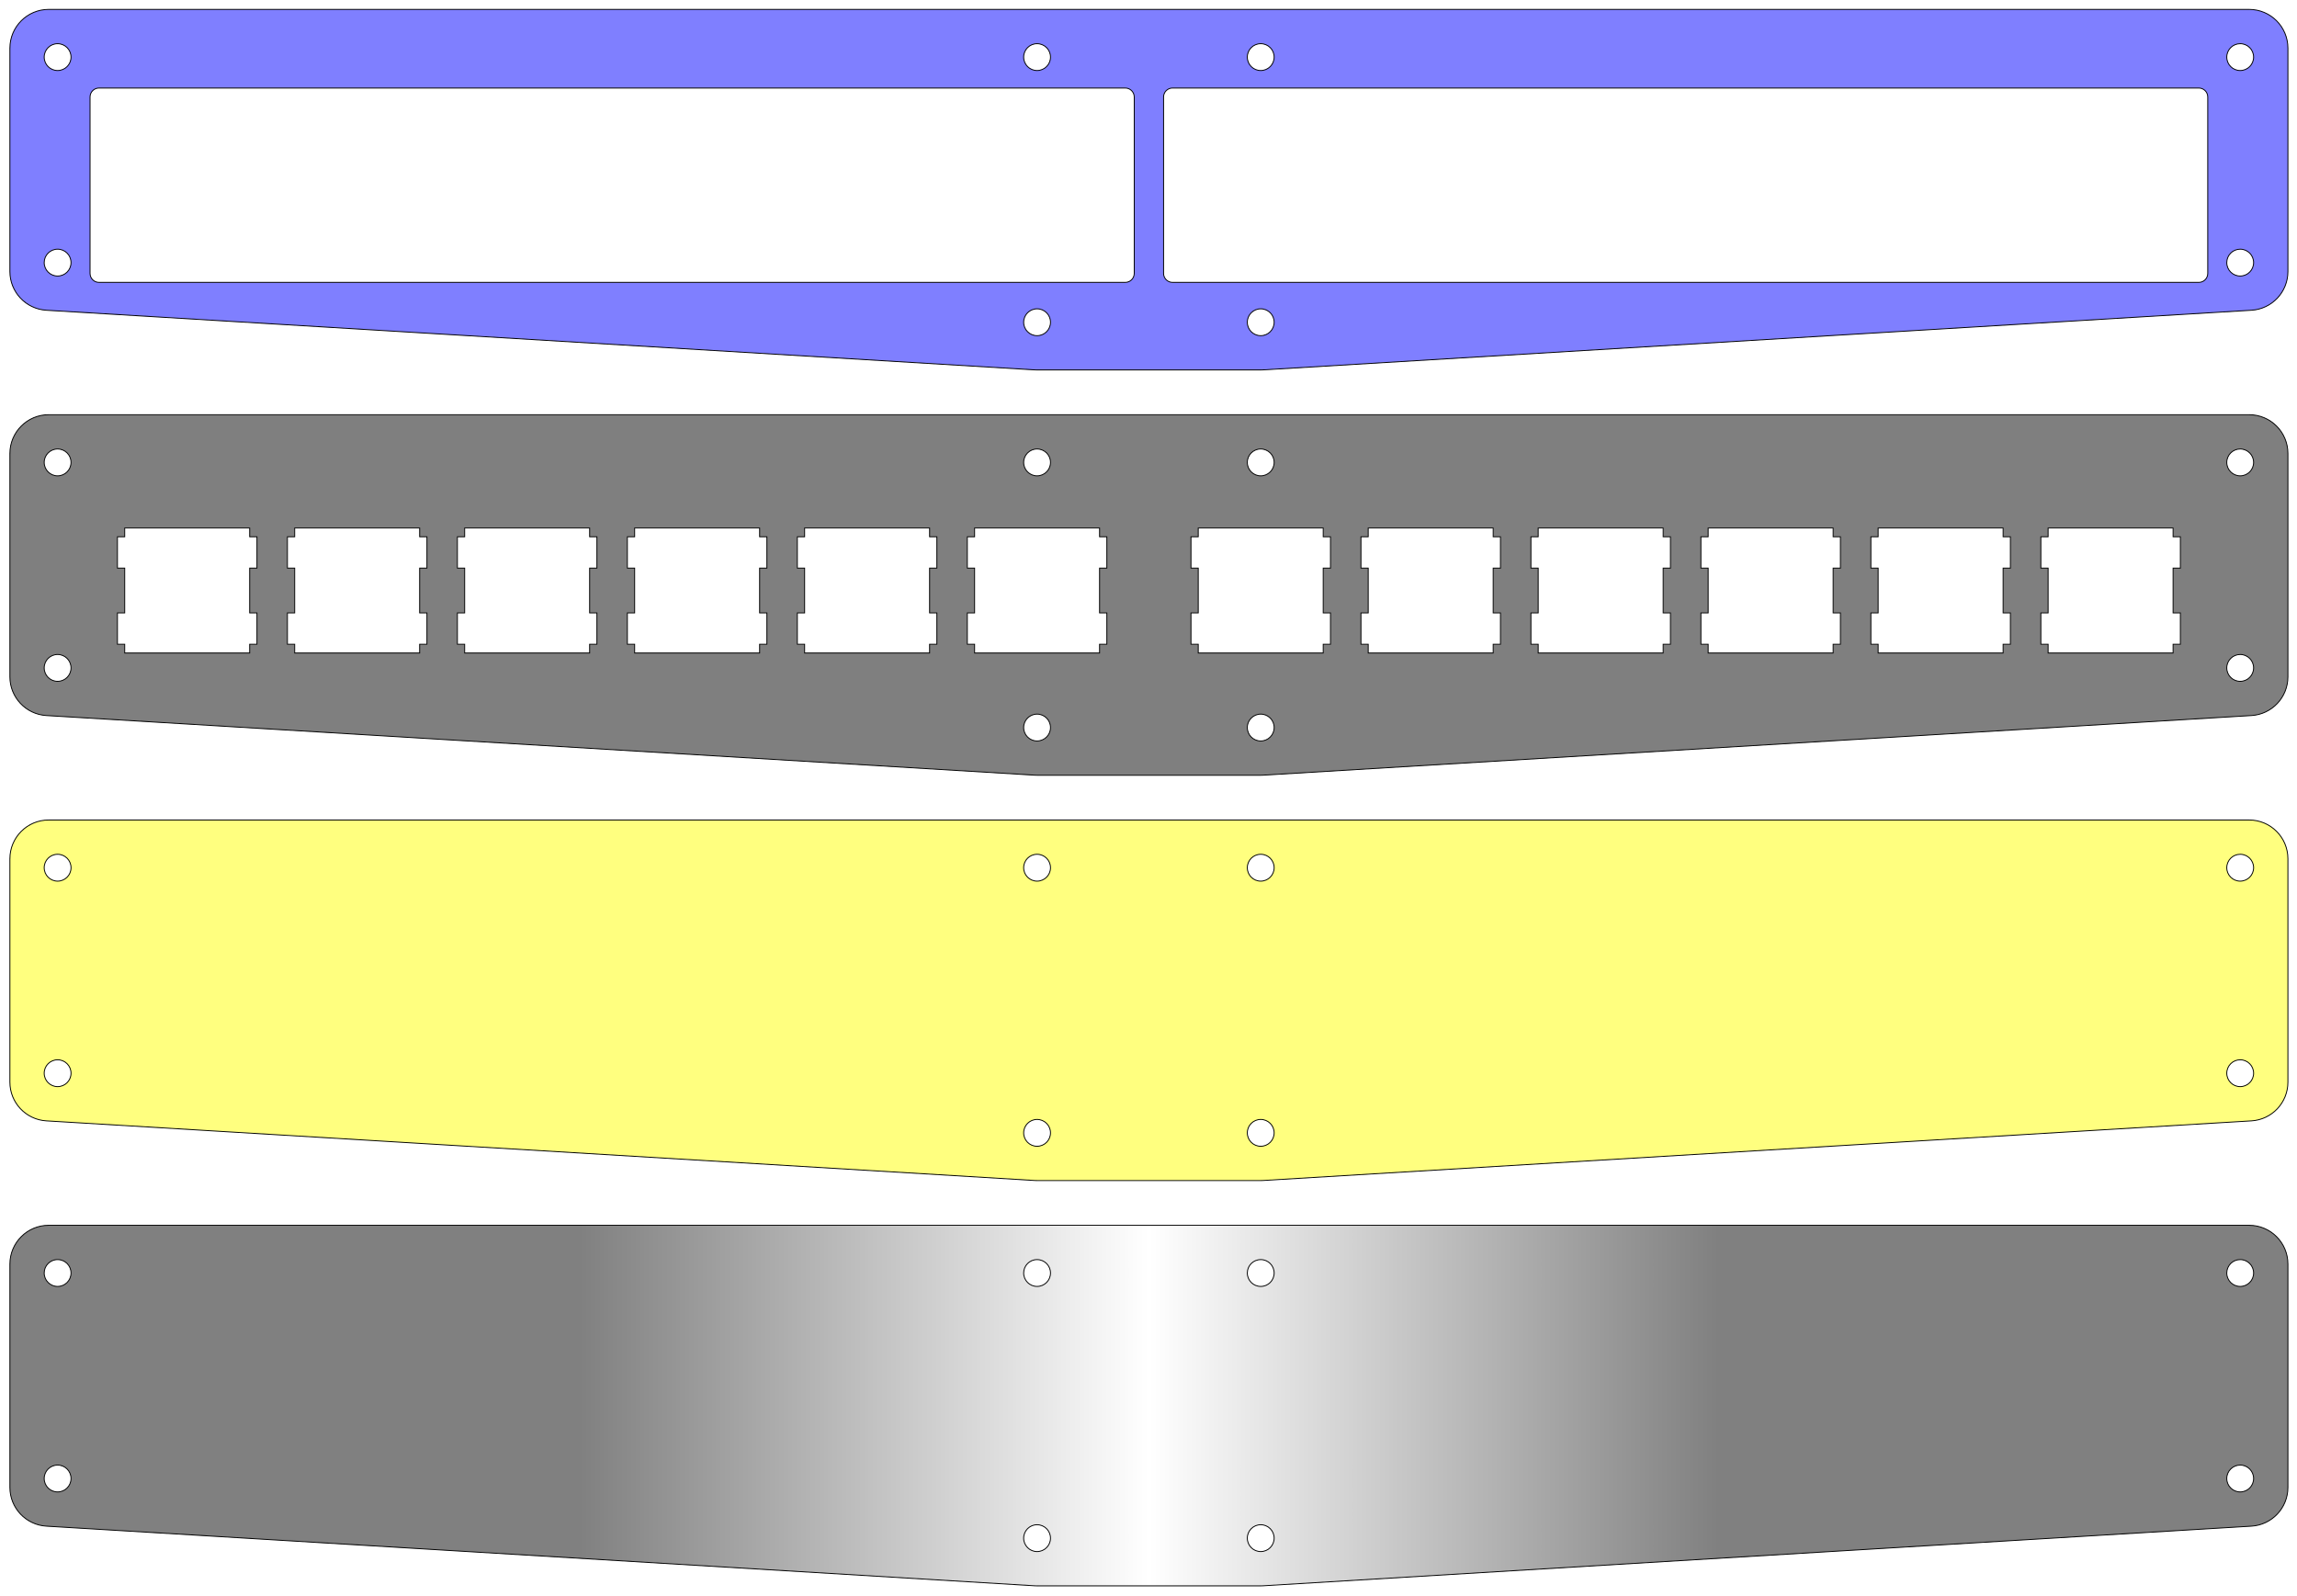
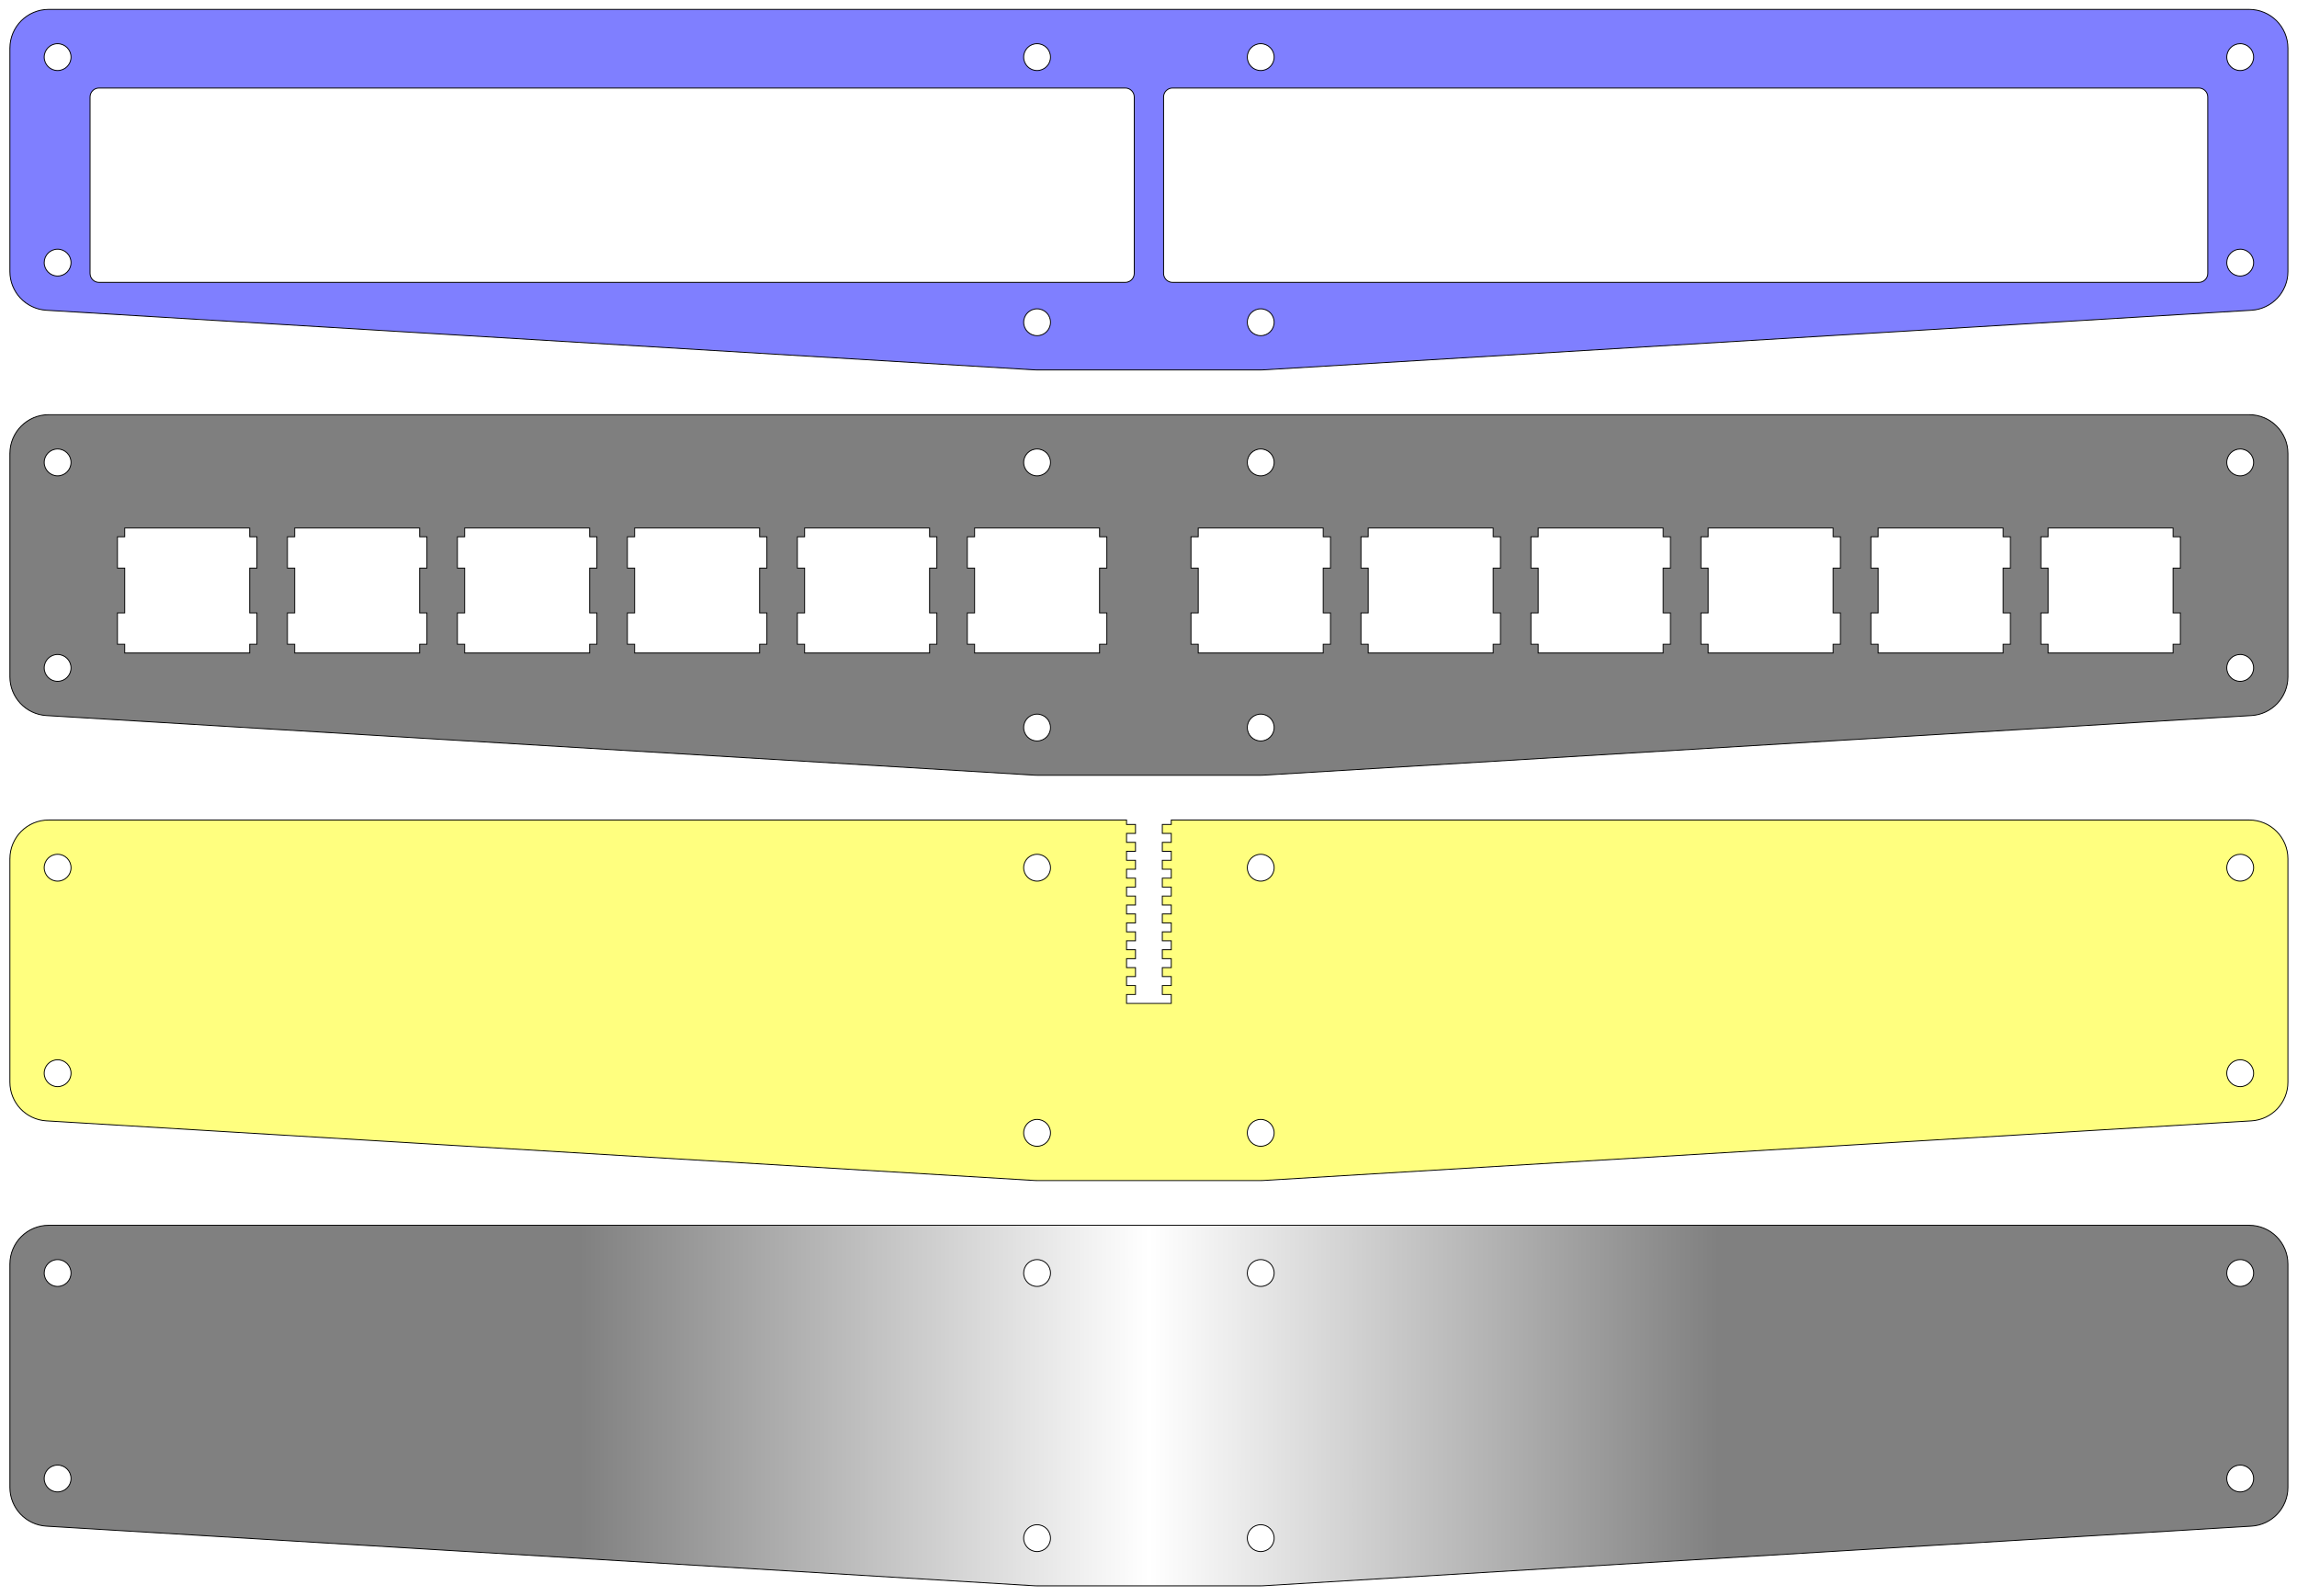
<svg xmlns="http://www.w3.org/2000/svg" height="673.94" stroke-opacity="1" viewBox="0 0 970 674" font-size="1" width="970.343" stroke="rgb(0,0,0)" version="1.1">
  <defs />
  <defs>
-     <linearGradient x2="63.659" y1="0" gradientUnits="userSpaceOnUse" spreadMethod="pad" gradientTransform="matrix(3.7795,-0,0,-3.7795,485.1716,591.918)" id="gradient0" y2="0" x1="-63.659">
+     <linearGradient x2="63.659" y1="0" gradientUnits="userSpaceOnUse" spreadMethod="pad" gradientTransform="matrix(3.7795,-0,0,-3.7795,485.1716,591.9181)" id="gradient0" y2="0" x1="-63.659">
      <stop stop-opacity="1" offset="0" stop-color="rgb(128,128,128)" />
      <stop stop-opacity="1" offset="0.5" stop-color="rgb(255,255,255)" />
      <stop stop-opacity="1" offset="1" stop-color="rgb(128,128,128)" />
    </linearGradient>
  </defs>
  <g stroke-linejoin="miter" stroke-opacity="1.0" fill-opacity="1" stroke="rgb(0,0,0)" stroke-width="0.378" fill="url(#gradient0)" stroke-linecap="butt" stroke-miterlimit="10.0">
    <path d="M 3.969,534.022 c 0,-9.045 7.333,-16.378 16.378 -16.378c 154.942,-0 309.884,-0 464.825 -0c 154.942,-0 309.884,-0 464.825 -0c 9.045,-0 16.378,7.333 16.378 16.378c 0,31.458 0,62.917 0 94.375c 0,8.662 -6.745,15.826 -15.392 16.348c -139.194,8.399 -278.387,16.798 -417.581 25.197c -0.328,0.02 -0.657,0.03 -0.987 0.03c -15.748,-0 -31.496,-0 -47.244 -0c -15.748,-0 -31.496,-0 -47.244 -0c -0.329,-0 -0.658,-0.01 -0.987 -0.03c -139.194,-8.399 -278.387,-16.798 -417.581 -25.197c -8.646,-0.522 -15.392,-7.686 -15.392 -16.348c 0,-31.458 0,-62.917 0 -94.375ZM 18.457,537.802 c 0,3.131 2.538,5.669 5.669 5.669c 3.131,-0 5.669,-2.538 5.669 -5.669c 0,-3.131 -2.538,-5.669 -5.669 -5.669c -3.131,-0 -5.669,2.538 -5.669 5.669ZM 18.457,624.617 c 0,3.131 2.538,5.669 5.669 5.669c 3.131,-0 5.669,-2.538 5.669 -5.669c 0,-3.131 -2.538,-5.669 -5.669 -5.669c -3.131,-0 -5.669,2.538 -5.669 5.669ZM 432.258,537.802 c 0,3.131 2.538,5.669 5.669 5.669c 3.131,-0 5.669,-2.538 5.669 -5.669c 0,-3.131 -2.538,-5.669 -5.669 -5.669c -3.131,-0 -5.669,2.538 -5.669 5.669ZM 432.258,649.814 c 0,3.131 2.538,5.669 5.669 5.669c 3.131,-0 5.669,-2.538 5.669 -5.669c 0,-3.131 -2.538,-5.669 -5.669 -5.669c -3.131,-0 -5.669,2.538 -5.669 5.669ZM 526.746,537.802 c 0,3.131 2.538,5.669 5.669 5.669c 3.131,-0 5.669,-2.538 5.669 -5.669c 0,-3.131 -2.538,-5.669 -5.669 -5.669c -3.131,-0 -5.669,2.538 -5.669 5.669ZM 526.746,649.814 c 0,3.131 2.538,5.669 5.669 5.669c 3.131,-0 5.669,-2.538 5.669 -5.669c 0,-3.131 -2.538,-5.669 -5.669 -5.669c -3.131,-0 -5.669,2.538 -5.669 5.669ZM 940.548,537.802 c 0,3.131 2.538,5.669 5.669 5.669c 3.131,-0 5.669,-2.538 5.669 -5.669c 0,-3.131 -2.538,-5.669 -5.669 -5.669c -3.131,-0 -5.669,2.538 -5.669 5.669ZM 940.548,624.617 c 0,3.131 2.538,5.669 5.669 5.669c 3.131,-0 5.669,-2.538 5.669 -5.669c 0,-3.131 -2.538,-5.669 -5.669 -5.669c -3.131,-0 -5.669,2.538 -5.669 5.669Z" />
  </g>
  <g stroke-linejoin="miter" stroke-opacity="1.0" fill-opacity="0.5" stroke="rgb(0,0,0)" stroke-width="0.378" fill="rgb(255,255,0)" stroke-linecap="butt" stroke-miterlimit="10.0">
-     <path d="M 3.969,362.797 c 0,-9.045 7.333,-16.378 16.378 -16.378c 154.942,-0 309.884,-0 464.825 -0c 154.942,-0 309.884,-0 464.825 -0c 9.045,-0 16.378,7.333 16.378 16.378c 0,31.458 0,62.917 0 94.375c 0,8.662 -6.745,15.826 -15.392 16.348c -139.194,8.399 -278.387,16.798 -417.581 25.197c -0.328,0.02 -0.657,0.03 -0.987 0.03c -15.748,-0 -31.496,-0 -47.244 -0c -15.748,-0 -31.496,-0 -47.244 -0c -0.329,-0 -0.658,-0.01 -0.987 -0.03c -139.194,-8.399 -278.387,-16.798 -417.581 -25.197c -8.646,-0.522 -15.392,-7.686 -15.392 -16.348c 0,-31.458 0,-62.917 0 -94.375ZM 18.457,366.576 c 0,3.131 2.538,5.669 5.669 5.669c 3.131,-0 5.669,-2.538 5.669 -5.669c 0,-3.131 -2.538,-5.669 -5.669 -5.669c -3.131,-0 -5.669,2.538 -5.669 5.669ZM 18.457,453.392 c 0,3.131 2.538,5.669 5.669 5.669c 3.131,-0 5.669,-2.538 5.669 -5.669c 0,-3.131 -2.538,-5.669 -5.669 -5.669c -3.131,-0 -5.669,2.538 -5.669 5.669ZM 432.258,366.576 c 0,3.131 2.538,5.669 5.669 5.669c 3.131,-0 5.669,-2.538 5.669 -5.669c 0,-3.131 -2.538,-5.669 -5.669 -5.669c -3.131,-0 -5.669,2.538 -5.669 5.669ZM 432.258,478.589 c 0,3.131 2.538,5.669 5.669 5.669c 3.131,-0 5.669,-2.538 5.669 -5.669c 0,-3.131 -2.538,-5.669 -5.669 -5.669c -3.131,-0 -5.669,2.538 -5.669 5.669ZM 526.746,366.576 c 0,3.131 2.538,5.669 5.669 5.669c 3.131,-0 5.669,-2.538 5.669 -5.669c 0,-3.131 -2.538,-5.669 -5.669 -5.669c -3.131,-0 -5.669,2.538 -5.669 5.669ZM 526.746,478.589 c 0,3.131 2.538,5.669 5.669 5.669c 3.131,-0 5.669,-2.538 5.669 -5.669c 0,-3.131 -2.538,-5.669 -5.669 -5.669c -3.131,-0 -5.669,2.538 -5.669 5.669ZM 940.548,366.576 c 0,3.131 2.538,5.669 5.669 5.669c 3.131,-0 5.669,-2.538 5.669 -5.669c 0,-3.131 -2.538,-5.669 -5.669 -5.669c -3.131,-0 -5.669,2.538 -5.669 5.669ZM 940.548,453.392 c 0,3.131 2.538,5.669 5.669 5.669c 3.131,-0 5.669,-2.538 5.669 -5.669c 0,-3.131 -2.538,-5.669 -5.669 -5.669c -3.131,-0 -5.669,2.538 -5.669 5.669Z" />
+     <path d="M 3.969,362.797 c 0,-9.045 7.333,-16.378 16.378 -16.378c 142.343,-0 284.687,-0 427.03 -0c 9.449,-0 18.898,-0 28.346 -0c 0,0.63 0,1.26 0 1.89c 1.26,-0 2.52,-0 3.78 -0c 0,1.26 0,2.52 0 3.78c -1.26,-0 -2.52,-0 -3.78 -0c 0,0.338 0,0.675 0 1.013c 0,0.922 0,1.845 0 2.767c 1.26,-0 2.52,-0 3.78 -0c 0,1.26 0,2.52 0 3.78c -1.26,-0 -2.52,-0 -3.78 -0c 0,0.338 0,0.675 0 1.013c 0,0.922 0,1.845 0 2.767c 1.26,-0 2.52,-0 3.78 -0c 0,1.26 0,2.52 0 3.78c -1.26,-0 -2.52,-0 -3.78 -0c 0,0.338 0,0.675 0 1.013c 0,0.922 0,1.845 0 2.767c 1.26,-0 2.52,-0 3.78 -0c 0,1.26 0,2.52 0 3.78c -1.26,-0 -2.52,-0 -3.78 -0c 0,0.338 0,0.675 0 1.013c 0,0.922 0,1.845 0 2.767c 1.26,-0 2.52,-0 3.78 -0c 0,1.26 0,2.52 0 3.78c -1.26,-0 -2.52,-0 -3.78 -0c 0,0.338 0,0.675 0 1.013c 0,0.922 0,1.845 0 2.767c 1.26,-0 2.52,-0 3.78 -0c 0,1.26 0,2.52 0 3.78c -1.26,-0 -2.52,-0 -3.78 -0c 0,0.338 0,0.675 0 1.013c 0,0.922 0,1.845 0 2.767c 1.26,-0 2.52,-0 3.78 -0c 0,1.26 0,2.52 0 3.78c -1.26,-0 -2.52,-0 -3.78 -0c 0,0.338 0,0.675 0 1.013c 0,0.922 0,1.845 0 2.767c 1.26,-0 2.52,-0 3.78 -0c 0,1.26 0,2.52 0 3.78c -1.26,-0 -2.52,-0 -3.78 -0c 0,0.338 0,0.675 0 1.013c 0,0.922 0,1.845 0 2.767c 1.26,-0 2.52,-0 3.78 -0c 0,1.26 0,2.52 0 3.78c -1.26,-0 -2.52,-0 -3.78 -0c 0,0.338 0,0.675 0 1.013c 0,0.922 0,1.845 0 2.767c 1.26,-0 2.52,-0 3.78 -0c 0,1.26 0,2.52 0 3.78c -1.26,-0 -2.52,-0 -3.78 -0c 0,0.338 0,0.675 0 1.013c 0,0.922 0,1.845 0 2.767c 6.299,-0 12.598,-0 18.898 -0c 0,-1.26 0,-2.52 0 -3.78c -1.26,-0 -2.52,-0 -3.78 -0c 0,-1.26 0,-2.52 0 -3.78c 1.26,-0 2.52,-0 3.78 -0c 0,-1.26 0,-2.52 0 -3.78c -1.26,-0 -2.52,-0 -3.78 -0c 0,-1.26 0,-2.52 0 -3.78c 1.26,-0 2.52,-0 3.78 -0c 0,-1.26 0,-2.52 0 -3.78c -1.26,-0 -2.52,-0 -3.78 -0c 0,-1.26 0,-2.52 0 -3.78c 1.26,-0 2.52,-0 3.78 -0c 0,-1.26 0,-2.52 0 -3.78c -1.26,-0 -2.52,-0 -3.78 -0c 0,-1.26 0,-2.52 0 -3.78c 1.26,-0 2.52,-0 3.78 -0c 0,-1.26 0,-2.52 0 -3.78c -1.26,-0 -2.52,-0 -3.78 -0c 0,-1.26 0,-2.52 0 -3.78c 1.26,-0 2.52,-0 3.78 -0c 0,-1.26 0,-2.52 0 -3.78c -1.26,-0 -2.52,-0 -3.78 -0c 0,-1.26 0,-2.52 0 -3.78c 1.26,-0 2.52,-0 3.78 -0c 0,-1.26 0,-2.52 0 -3.78c -1.26,-0 -2.52,-0 -3.78 -0c 0,-1.26 0,-2.52 0 -3.78c 1.26,-0 2.52,-0 3.78 -0c 0,-1.26 0,-2.52 0 -3.78c -1.26,-0 -2.52,-0 -3.78 -0c 0,-1.26 0,-2.52 0 -3.78c 1.26,-0 2.52,-0 3.78 -0c 0,-1.26 0,-2.52 0 -3.78c -1.26,-0 -2.52,-0 -3.78 -0c 0,-1.26 0,-2.52 0 -3.78c 1.26,-0 2.52,-0 3.78 -0c 0,-1.26 0,-2.52 0 -3.78c -1.26,-0 -2.52,-0 -3.78 -0c 0,-1.26 0,-2.52 0 -3.78c 1.26,-0 2.52,-0 3.78 -0c 0,-0.63 0,-1.26 0 -1.89c 9.449,-0 18.898,-0 28.346 -0c 142.343,-0 284.687,-0 427.03 -0c 9.045,-0 16.378,7.333 16.378 16.378c 0,31.458 0,62.916 0 94.375c 0,8.662 -6.745,15.826 -15.392 16.348c -139.194,8.399 -278.387,16.798 -417.581 25.197c -0.329,0.02 -0.657,0.03 -0.987 0.03c -15.748,-0 -31.496,-0 -47.244 -0c -15.748,-0 -31.496,-0 -47.244 -0c -0.329,-0 -0.658,-0.01 -0.987 -0.03c -139.194,-8.399 -278.387,-16.798 -417.581 -25.197c -8.646,-0.522 -15.392,-7.686 -15.392 -16.348c 0,-31.458 0,-62.916 -0 -94.375ZM 18.457,366.576 c 0,3.131 2.538,5.669 5.669 5.669c 3.131,-0 5.669,-2.538 5.669 -5.669c 0,-3.131 -2.538,-5.669 -5.669 -5.669c -3.131,-0 -5.669,2.538 -5.669 5.669ZM 18.457,453.392 c 0,3.131 2.538,5.669 5.669 5.669c 3.131,-0 5.669,-2.538 5.669 -5.669c 0,-3.131 -2.538,-5.669 -5.669 -5.669c -3.131,-0 -5.669,2.538 -5.669 5.669ZM 432.258,366.576 c 0,3.131 2.538,5.669 5.669 5.669c 3.131,-0 5.669,-2.538 5.669 -5.669c 0,-3.131 -2.538,-5.669 -5.669 -5.669c -3.131,-0 -5.669,2.538 -5.669 5.669ZM 432.258,478.589 c 0,3.131 2.538,5.669 5.669 5.669c 3.131,-0 5.669,-2.538 5.669 -5.669c 0,-3.131 -2.538,-5.669 -5.669 -5.669c -3.131,-0 -5.669,2.538 -5.669 5.669ZM 526.746,366.576 c 0,3.131 2.538,5.669 5.669 5.669c 3.131,-0 5.669,-2.538 5.669 -5.669c 0,-3.131 -2.538,-5.669 -5.669 -5.669c -3.131,-0 -5.669,2.538 -5.669 5.669ZM 526.746,478.589 c 0,3.131 2.538,5.669 5.669 5.669c 3.131,-0 5.669,-2.538 5.669 -5.669c 0,-3.131 -2.538,-5.669 -5.669 -5.669c -3.131,-0 -5.669,2.538 -5.669 5.669ZM 940.548,366.576 c 0,3.131 2.538,5.669 5.669 5.669c 3.131,-0 5.669,-2.538 5.669 -5.669c 0,-3.131 -2.538,-5.669 -5.669 -5.669c -3.131,-0 -5.669,2.538 -5.669 5.669ZM 940.548,453.392 c 0,3.131 2.538,5.669 5.669 5.669c 3.131,-0 5.669,-2.538 5.669 -5.669c 0,-3.131 -2.538,-5.669 -5.669 -5.669c -3.131,-0 -5.669,2.538 -5.669 5.669Z" />
  </g>
  <g stroke-linejoin="miter" stroke-opacity="1.0" fill-opacity="0.5" stroke="rgb(0,0,0)" stroke-width="0.378" fill="rgb(0,0,0)" stroke-linecap="butt" stroke-miterlimit="10.0">
    <path d="M 3.969,191.572 c 0,-9.045 7.333,-16.378 16.378 -16.378c 154.942,-0 309.884,-0 464.825 -0c 154.942,-0 309.884,-0 464.825 -0c 9.045,-0 16.378,7.333 16.378 16.378c 0,31.458 0,62.917 0 94.375c 0,8.662 -6.745,15.826 -15.392 16.348c -139.194,8.399 -278.387,16.798 -417.581 25.197c -0.328,0.02 -0.657,0.03 -0.987 0.03c -15.748,-0 -31.496,-0 -47.244 -0c -15.748,-0 -31.496,-0 -47.244 -0c -0.329,-0 -0.658,-0.01 -0.987 -0.03c -139.194,-8.399 -278.387,-16.798 -417.581 -25.197c -8.646,-0.522 -15.392,-7.686 -15.392 -16.348c 0,-31.458 0,-62.917 0 -94.375ZM 18.457,195.351 c 0,3.131 2.538,5.669 5.669 5.669c 3.131,-0 5.669,-2.538 5.669 -5.669c 0,-3.131 -2.538,-5.669 -5.669 -5.669c -3.131,-0 -5.669,2.538 -5.669 5.669ZM 18.457,282.167 c 0,3.131 2.538,5.669 5.669 5.669c 3.131,-0 5.669,-2.538 5.669 -5.669c 0,-3.131 -2.538,-5.669 -5.669 -5.669c -3.131,-0 -5.669,2.538 -5.669 5.669ZM 49.4,226.773 c 0,4.41 0,8.819 0 13.229c 1.024,-0 2.048,-0 3.072 -0c 0,6.31 0,12.621 0 18.931c -1.024,-0 -2.048,-0 -3.072 -0c 0,4.41 0,8.819 0 13.229c 1.024,-0 2.048,-0 3.072 -0c 0,1.235 0,2.47 0 3.706c 17.6,-0 35.2,-0 52.8 -0c 0,-1.235 0,-2.47 0 -3.706c 1.024,-0 2.048,-0 3.072 -0c 0,-4.41 0,-8.819 0 -13.229c -1.024,-0 -2.048,-0 -3.072 -0c 0,-6.31 0,-12.621 0 -18.931c 1.024,-0 2.048,-0 3.072 -0c 0,-4.41 0,-8.819 0 -13.229c -1.024,-0 -2.048,-0 -3.072 -0c 0,-1.235 0,-2.47 0 -3.706c -17.6,-0 -35.2,-0 -52.8 -0c 0,1.235 0,2.47 0 3.706c -1.024,-0 -2.048,-0 -3.072 -0ZM 121.212,226.773 c 0,4.41 0,8.819 0 13.229c 1.024,-0 2.048,-0 3.072 -0c 0,6.31 0,12.621 0 18.931c -1.024,-0 -2.048,-0 -3.072 -0c 0,4.41 0,8.819 0 13.229c 1.024,-0 2.048,-0 3.072 -0c 0,1.235 0,2.47 0 3.706c 17.6,-0 35.2,-0 52.8 -0c 0,-1.235 0,-2.47 0 -3.706c 1.024,-0 2.048,-0 3.072 -0c 0,-4.41 0,-8.819 0 -13.229c -1.024,-0 -2.048,-0 -3.072 -0c 0,-6.31 0,-12.621 0 -18.931c 1.024,-0 2.048,-0 3.072 -0c 0,-4.41 0,-8.819 0 -13.229c -1.024,-0 -2.048,-0 -3.072 -0c 0,-1.235 0,-2.47 0 -3.706c -17.6,-0 -35.2,-0 -52.8 -0c 0,1.235 0,2.47 0 3.706c -1.024,-0 -2.048,-0 -3.072 -0ZM 193.023,226.773 c 0,4.41 0,8.819 0 13.229c 1.024,-0 2.048,-0 3.072 -0c 0,6.31 0,12.621 0 18.931c -1.024,-0 -2.048,-0 -3.072 -0c 0,4.41 0,8.819 0 13.229c 1.024,-0 2.048,-0 3.072 -0c 0,1.235 0,2.47 0 3.706c 17.6,-0 35.2,-0 52.8 -0c 0,-1.235 0,-2.47 0 -3.706c 1.024,-0 2.048,-0 3.072 -0c 0,-4.41 0,-8.819 0 -13.229c -1.024,-0 -2.048,-0 -3.072 -0c 0,-6.31 0,-12.621 0 -18.931c 1.024,-0 2.048,-0 3.072 -0c 0,-4.41 0,-8.819 0 -13.229c -1.024,-0 -2.048,-0 -3.072 -0c 0,-1.235 0,-2.47 0 -3.706c -17.6,-0 -35.2,-0 -52.8 -0c 0,1.235 0,2.47 0 3.706c -1.024,-0 -2.048,-0 -3.072 -0ZM 264.834,226.773 c 0,4.41 0,8.819 0 13.229c 1.024,-0 2.048,-0 3.072 -0c 0,6.31 0,12.621 0 18.931c -1.024,-0 -2.048,-0 -3.072 -0c 0,4.41 0,8.819 0 13.229c 1.024,-0 2.048,-0 3.072 -0c 0,1.235 0,2.47 0 3.706c 17.6,-0 35.2,-0 52.8 -0c 0,-1.235 0,-2.47 0 -3.706c 1.024,-0 2.048,-0 3.072 -0c 0,-4.41 0,-8.819 0 -13.229c -1.024,-0 -2.048,-0 -3.072 -0c 0,-6.31 0,-12.621 0 -18.931c 1.024,-0 2.048,-0 3.072 -0c 0,-4.41 0,-8.819 0 -13.229c -1.024,-0 -2.048,-0 -3.072 -0c 0,-1.235 0,-2.47 0 -3.706c -17.6,-0 -35.2,-0 -52.8 -0c 0,1.235 0,2.47 0 3.706c -1.024,-0 -2.048,-0 -3.072 -0ZM 336.644,226.773 c 0,4.41 0,8.819 0 13.229c 1.024,-0 2.048,-0 3.072 -0c 0,6.31 0,12.621 0 18.931c -1.024,-0 -2.048,-0 -3.072 -0c 0,4.41 0,8.819 0 13.229c 1.024,-0 2.048,-0 3.072 -0c 0,1.235 0,2.47 0 3.706c 17.6,-0 35.2,-0 52.8 -0c 0,-1.235 0,-2.47 0 -3.706c 1.024,-0 2.048,-0 3.072 -0c 0,-4.41 0,-8.819 0 -13.229c -1.024,-0 -2.048,-0 -3.072 -0c 0,-6.31 0,-12.621 0 -18.931c 1.024,-0 2.048,-0 3.072 -0c 0,-4.41 0,-8.819 0 -13.229c -1.024,-0 -2.048,-0 -3.072 -0c 0,-1.235 0,-2.47 0 -3.706c -17.6,-0 -35.2,-0 -52.8 -0c 0,1.235 0,2.47 0 3.706c -1.024,-0 -2.048,-0 -3.072 -0ZM 408.455,226.773 c 0,4.41 0,8.819 0 13.229c 1.024,-0 2.048,-0 3.072 -0c 0,6.31 0,12.621 0 18.931c -1.024,-0 -2.048,-0 -3.072 -0c 0,4.41 0,8.819 0 13.229c 1.024,-0 2.048,-0 3.072 -0c 0,1.235 0,2.47 0 3.706c 17.6,-0 35.2,-0 52.8 -0c 0,-1.235 0,-2.47 0 -3.706c 1.024,-0 2.048,-0 3.072 -0c 0,-4.41 0,-8.819 0 -13.229c -1.024,-0 -2.048,-0 -3.072 -0c 0,-6.31 0,-12.621 0 -18.931c 1.024,-0 2.048,-0 3.072 -0c 0,-4.41 0,-8.819 0 -13.229c -1.024,-0 -2.048,-0 -3.072 -0c 0,-1.235 0,-2.47 0 -3.706c -17.6,-0 -35.2,-0 -52.8 -0c 0,1.235 0,2.47 0 3.706c -1.024,-0 -2.048,-0 -3.072 -0ZM 432.258,195.351 c 0,3.131 2.538,5.669 5.669 5.669c 3.131,-0 5.669,-2.538 5.669 -5.669c 0,-3.131 -2.538,-5.669 -5.669 -5.669c -3.131,-0 -5.669,2.538 -5.669 5.669ZM 432.258,307.364 c 0,3.131 2.538,5.669 5.669 5.669c 3.131,-0 5.669,-2.538 5.669 -5.669c 0,-3.131 -2.538,-5.669 -5.669 -5.669c -3.131,-0 -5.669,2.538 -5.669 5.669ZM 502.944,226.773 c 0,4.41 0,8.819 0 13.229c 1.024,-0 2.048,-0 3.072 -0c 0,6.31 0,12.621 0 18.931c -1.024,-0 -2.048,-0 -3.072 -0c 0,4.41 0,8.819 0 13.229c 1.024,-0 2.048,-0 3.072 -0c 0,1.235 0,2.47 0 3.706c 17.6,-0 35.2,-0 52.8 -0c 0,-1.235 0,-2.47 0 -3.706c 1.024,-0 2.048,-0 3.072 -0c 0,-4.41 0,-8.819 0 -13.229c -1.024,-0 -2.048,-0 -3.072 -0c 0,-6.31 0,-12.621 0 -18.931c 1.024,-0 2.048,-0 3.072 -0c 0,-4.41 0,-8.819 0 -13.229c -1.024,-0 -2.048,-0 -3.072 -0c 0,-1.235 0,-2.47 0 -3.706c -17.6,-0 -35.2,-0 -52.8 -0c 0,1.235 0,2.47 0 3.706c -1.024,-0 -2.048,-0 -3.072 -0ZM 526.746,195.351 c 0,3.131 2.538,5.669 5.669 5.669c 3.131,-0 5.669,-2.538 5.669 -5.669c 0,-3.131 -2.538,-5.669 -5.669 -5.669c -3.131,-0 -5.669,2.538 -5.669 5.669ZM 526.746,307.364 c 0,3.131 2.538,5.669 5.669 5.669c 3.131,-0 5.669,-2.538 5.669 -5.669c 0,-3.131 -2.538,-5.669 -5.669 -5.669c -3.131,-0 -5.669,2.538 -5.669 5.669ZM 574.755,226.773 c 0,4.41 0,8.819 0 13.229c 1.024,-0 2.048,-0 3.072 -0c 0,6.31 0,12.621 0 18.931c -1.024,-0 -2.048,-0 -3.072 -0c 0,4.41 0,8.819 0 13.229c 1.024,-0 2.048,-0 3.072 -0c 0,1.235 0,2.47 0 3.706c 17.6,-0 35.2,-0 52.8 -0c 0,-1.235 0,-2.47 0 -3.706c 1.024,-0 2.048,-0 3.072 -0c 0,-4.41 0,-8.819 0 -13.229c -1.024,-0 -2.048,-0 -3.072 -0c 0,-6.31 0,-12.621 0 -18.931c 1.024,-0 2.048,-0 3.072 -0c 0,-4.41 0,-8.819 0 -13.229c -1.024,-0 -2.048,-0 -3.072 -0c 0,-1.235 0,-2.47 0 -3.706c -17.6,-0 -35.2,-0 -52.8 -0c 0,1.235 0,2.47 0 3.706c -1.024,-0 -2.048,-0 -3.072 -0ZM 646.566,226.773 c 0,4.41 0,8.819 0 13.229c 1.024,-0 2.048,-0 3.072 -0c 0,6.31 0,12.621 0 18.931c -1.024,-0 -2.048,-0 -3.072 -0c 0,4.41 0,8.819 0 13.229c 1.024,-0 2.048,-0 3.072 -0c 0,1.235 0,2.47 0 3.706c 17.6,-0 35.2,-0 52.8 -0c 0,-1.235 0,-2.47 0 -3.706c 1.024,-0 2.048,-0 3.072 -0c 0,-4.41 0,-8.819 0 -13.229c -1.024,-0 -2.048,-0 -3.072 -0c 0,-6.31 0,-12.621 0 -18.931c 1.024,-0 2.048,-0 3.072 -0c 0,-4.41 0,-8.819 0 -13.229c -1.024,-0 -2.048,-0 -3.072 -0c 0,-1.235 0,-2.47 0 -3.706c -17.6,-0 -35.2,-0 -52.8 -0c 0,1.235 0,2.47 0 3.706c -1.024,-0 -2.048,-0 -3.072 -0ZM 718.377,226.773 c 0,4.41 0,8.819 0 13.229c 1.024,-0 2.048,-0 3.072 -0c 0,6.31 0,12.621 0 18.931c -1.024,-0 -2.048,-0 -3.072 -0c 0,4.41 0,8.819 0 13.229c 1.024,-0 2.048,-0 3.072 -0c 0,1.235 0,2.47 0 3.706c 17.6,-0 35.2,-0 52.8 -0c 0,-1.235 0,-2.47 0 -3.706c 1.024,-0 2.048,-0 3.072 -0c 0,-4.41 0,-8.819 0 -13.229c -1.024,-0 -2.048,-0 -3.072 -0c 0,-6.31 0,-12.621 0 -18.931c 1.024,-0 2.048,-0 3.072 -0c 0,-4.41 0,-8.819 0 -13.229c -1.024,-0 -2.048,-0 -3.072 -0c 0,-1.235 0,-2.47 0 -3.706c -17.6,-0 -35.2,-0 -52.8 -0c 0,1.235 0,2.47 0 3.706c -1.024,-0 -2.048,-0 -3.072 -0ZM 790.188,226.773 c 0,4.41 0,8.819 0 13.229c 1.024,-0 2.048,-0 3.072 -0c 0,6.31 0,12.621 0 18.931c -1.024,-0 -2.048,-0 -3.072 -0c 0,4.41 0,8.819 0 13.229c 1.024,-0 2.048,-0 3.072 -0c 0,1.235 0,2.47 0 3.706c 17.6,-0 35.2,-0 52.8 -0c 0,-1.235 0,-2.47 0 -3.706c 1.024,-0 2.048,-0 3.072 -0c 0,-4.41 0,-8.819 0 -13.229c -1.024,-0 -2.048,-0 -3.072 -0c 0,-6.31 0,-12.621 0 -18.931c 1.024,-0 2.048,-0 3.072 -0c 0,-4.41 0,-8.819 0 -13.229c -1.024,-0 -2.048,-0 -3.072 -0c 0,-1.235 0,-2.47 0 -3.706c -17.6,-0 -35.2,-0 -52.8 -0c 0,1.235 0,2.47 0 3.706c -1.024,-0 -2.048,-0 -3.072 -0ZM 861.999,226.773 c 0,4.41 0,8.819 0 13.229c 1.024,-0 2.048,-0 3.072 -0c 0,6.31 0,12.621 0 18.931c -1.024,-0 -2.048,-0 -3.072 -0c 0,4.41 0,8.819 0 13.229c 1.024,-0 2.048,-0 3.072 -0c 0,1.235 0,2.47 0 3.706c 17.6,-0 35.2,-0 52.8 -0c 0,-1.235 0,-2.47 0 -3.706c 1.024,-0 2.048,-0 3.072 -0c 0,-4.41 0,-8.819 0 -13.229c -1.024,-0 -2.048,-0 -3.072 -0c 0,-6.31 0,-12.621 0 -18.931c 1.024,-0 2.048,-0 3.072 -0c 0,-4.41 0,-8.819 0 -13.229c -1.024,-0 -2.048,-0 -3.072 -0c 0,-1.235 0,-2.47 0 -3.706c -17.6,-0 -35.2,-0 -52.8 -0c 0,1.235 0,2.47 0 3.706c -1.024,-0 -2.048,-0 -3.072 -0ZM 940.548,195.351 c 0,3.131 2.538,5.669 5.669 5.669c 3.131,-0 5.669,-2.538 5.669 -5.669c 0,-3.131 -2.538,-5.669 -5.669 -5.669c -3.131,-0 -5.669,2.538 -5.669 5.669ZM 940.548,282.167 c 0,3.131 2.538,5.669 5.669 5.669c 3.131,-0 5.669,-2.538 5.669 -5.669c 0,-3.131 -2.538,-5.669 -5.669 -5.669c -3.131,-0 -5.669,2.538 -5.669 5.669Z" />
  </g>
  <g stroke-linejoin="miter" stroke-opacity="1.0" fill-opacity="0.5" stroke="rgb(0,0,0)" stroke-width="0.378" fill="rgb(0,0,255)" stroke-linecap="butt" stroke-miterlimit="10.0">
    <path d="M 3.969,20.346 c 0,-9.045 7.333,-16.378 16.378 -16.378c 154.942,-0 309.884,-0 464.825 -0c 154.942,-0 309.884,-0 464.825 -0c 9.045,-0 16.378,7.333 16.378 16.378c 0,31.458 0,62.917 0 94.375c 0,8.662 -6.745,15.826 -15.392 16.348c -139.194,8.399 -278.387,16.798 -417.581 25.197c -0.328,0.02 -0.657,0.03 -0.987 0.03c -15.748,-0 -31.496,-0 -47.244 -0c -15.748,-0 -31.496,-0 -47.244 -0c -0.329,-0 -0.658,-0.01 -0.987 -0.03c -139.194,-8.399 -278.387,-16.798 -417.581 -25.197c -8.646,-0.522 -15.392,-7.686 -15.392 -16.348c 0,-31.458 0,-62.917 0 -94.375ZM 18.457,24.126 c 0,3.131 2.538,5.669 5.669 5.669c 3.131,-0 5.669,-2.538 5.669 -5.669c 0,-3.131 -2.538,-5.669 -5.669 -5.669c -3.131,-0 -5.669,2.538 -5.669 5.669ZM 18.457,110.942 c 0,3.131 2.538,5.669 5.669 5.669c 3.131,-0 5.669,-2.538 5.669 -5.669c 0,-3.131 -2.538,-5.669 -5.669 -5.669c -3.131,-0 -5.669,2.538 -5.669 5.669ZM 37.827,40.976 c 0,16.563 0,33.126 0 49.688c 0,8.281 0,16.563 0 24.844c 0,2.087 1.692,3.78 3.78 3.78c 23.937,-0 47.874,-0 71.811 -0c 0.907,-0 1.814,-0 2.721 -0c 23.03,-0 46.06,-0 69.09 -0c 0.907,-0 1.814,-0 2.721 -0c 23.03,-0 46.06,-0 69.09 -0c 0.907,-0 1.814,-0 2.721 -0c 23.03,-0 46.06,-0 69.09 -0c 0.907,-0 1.814,-0 2.721 -0c 23.03,-0 46.06,-0 69.09 -0c 0.907,-0 1.814,-0 2.721 -0c 23.937,-0 47.874,-0 71.811 -0c 2.087,-0 3.78,-1.692 3.78 -3.78c 0,-24.844 0,-49.688 0 -74.532c 0,-2.087 -1.692,-3.78 -3.78 -3.78c -23.937,-0 -47.874,-0 -71.811 -0c -0.907,-0 -1.814,-0 -2.721 -0c -23.03,-0 -46.06,-0 -69.09 -0c -0.907,-0 -1.814,-0 -2.721 -0c -23.03,-0 -46.06,-0 -69.09 -0c -0.907,-0 -1.814,-0 -2.721 -0c -23.03,-0 -46.06,-0 -69.09 -0c -0.907,-0 -1.814,-0 -2.721 -0c -23.03,-0 -46.06,-0 -69.09 -0c -0.907,-0 -1.814,-0 -2.721 -0c -23.937,-0 -47.874,-0 -71.811 -0c -2.087,-0 -3.78,1.692 -3.78 3.78ZM 432.258,24.126 c 0,3.131 2.538,5.669 5.669 5.669c 3.131,-0 5.669,-2.538 5.669 -5.669c 0,-3.131 -2.538,-5.669 -5.669 -5.669c -3.131,-0 -5.669,2.538 -5.669 5.669ZM 432.258,136.139 c 0,3.131 2.538,5.669 5.669 5.669c 3.131,-0 5.669,-2.538 5.669 -5.669c 0,-3.131 -2.538,-5.669 -5.669 -5.669c -3.131,-0 -5.669,2.538 -5.669 5.669ZM 491.37,40.976 c 0,24.844 0,49.688 0 74.532c 0,2.087 1.692,3.78 3.78 3.78c 23.937,-0 47.874,-0 71.811 -0c 0.907,-0 1.814,-0 2.721 -0c 23.03,-0 46.06,-0 69.09 -0c 0.907,-0 1.814,-0 2.721 -0c 23.03,-0 46.06,-0 69.09 -0c 0.907,-0 1.814,-0 2.721 -0c 23.03,-0 46.06,-0 69.09 -0c 0.907,-0 1.814,-0 2.721 -0c 23.03,-0 46.06,-0 69.09 -0c 0.907,-0 1.814,-0 2.721 -0c 23.937,-0 47.874,-0 71.811 -0c 2.087,-0 3.78,-1.692 3.78 -3.78c 0,-8.281 0,-16.563 0 -24.844c 0,-16.563 0,-33.125 0 -49.688c 0,-2.087 -1.692,-3.78 -3.78 -3.78c -23.937,-0 -47.874,-0 -71.811 -0c -0.907,-0 -1.814,-0 -2.721 -0c -23.03,-0 -46.06,-0 -69.09 -0c -0.907,-0 -1.814,-0 -2.721 -0c -23.03,-0 -46.06,-0 -69.09 -0c -0.907,-0 -1.814,-0 -2.721 -0c -23.03,-0 -46.06,-0 -69.09 -0c -0.907,-0 -1.814,-0 -2.721 -0c -23.03,-0 -46.06,-0 -69.09 -0c -0.907,-0 -1.814,-0 -2.721 -0c -23.937,-0 -47.874,-0 -71.811 -0c -2.087,-0 -3.78,1.692 -3.78 3.78ZM 526.746,24.126 c 0,3.131 2.538,5.669 5.669 5.669c 3.131,-0 5.669,-2.538 5.669 -5.669c 0,-3.131 -2.538,-5.669 -5.669 -5.669c -3.131,-0 -5.669,2.538 -5.669 5.669ZM 526.746,136.139 c 0,3.131 2.538,5.669 5.669 5.669c 3.131,-0 5.669,-2.538 5.669 -5.669c 0,-3.131 -2.538,-5.669 -5.669 -5.669c -3.131,-0 -5.669,2.538 -5.669 5.669ZM 940.548,24.126 c 0,3.131 2.538,5.669 5.669 5.669c 3.131,-0 5.669,-2.538 5.669 -5.669c 0,-3.131 -2.538,-5.669 -5.669 -5.669c -3.131,-0 -5.669,2.538 -5.669 5.669ZM 940.548,110.942 c 0,3.131 2.538,5.669 5.669 5.669c 3.131,-0 5.669,-2.538 5.669 -5.669c 0,-3.131 -2.538,-5.669 -5.669 -5.669c -3.131,-0 -5.669,2.538 -5.669 5.669Z" />
  </g>
</svg>
